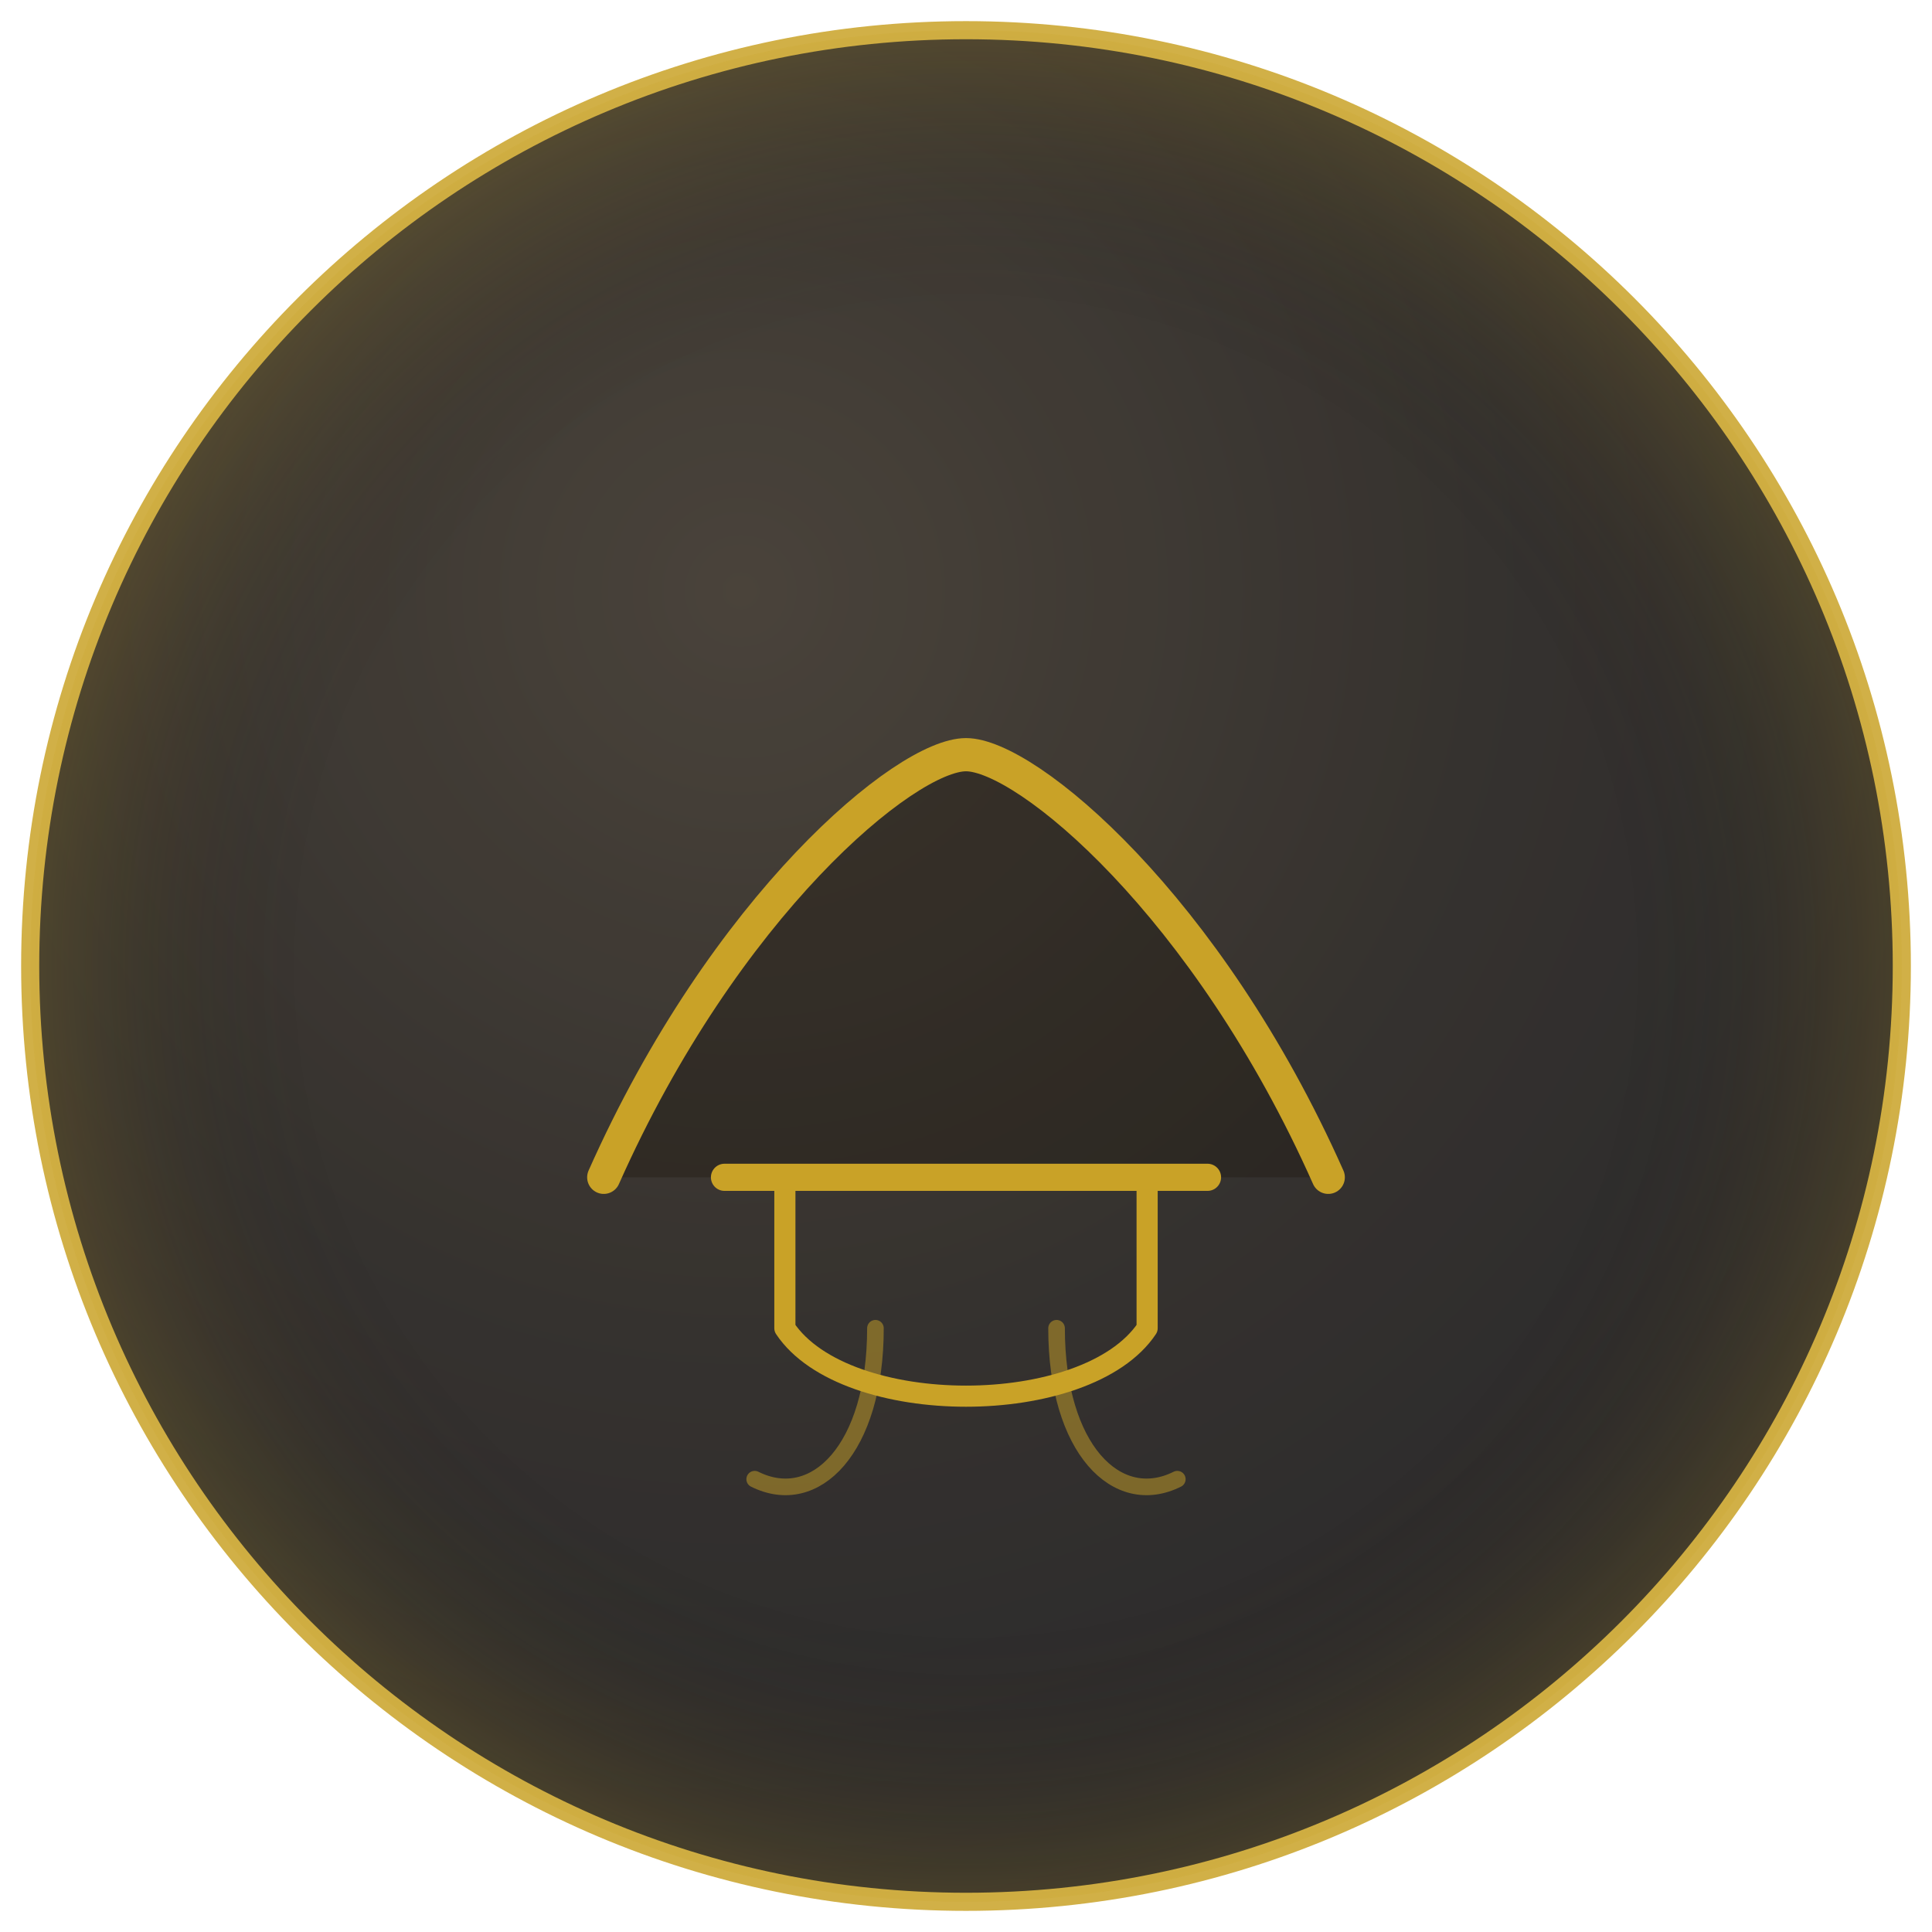
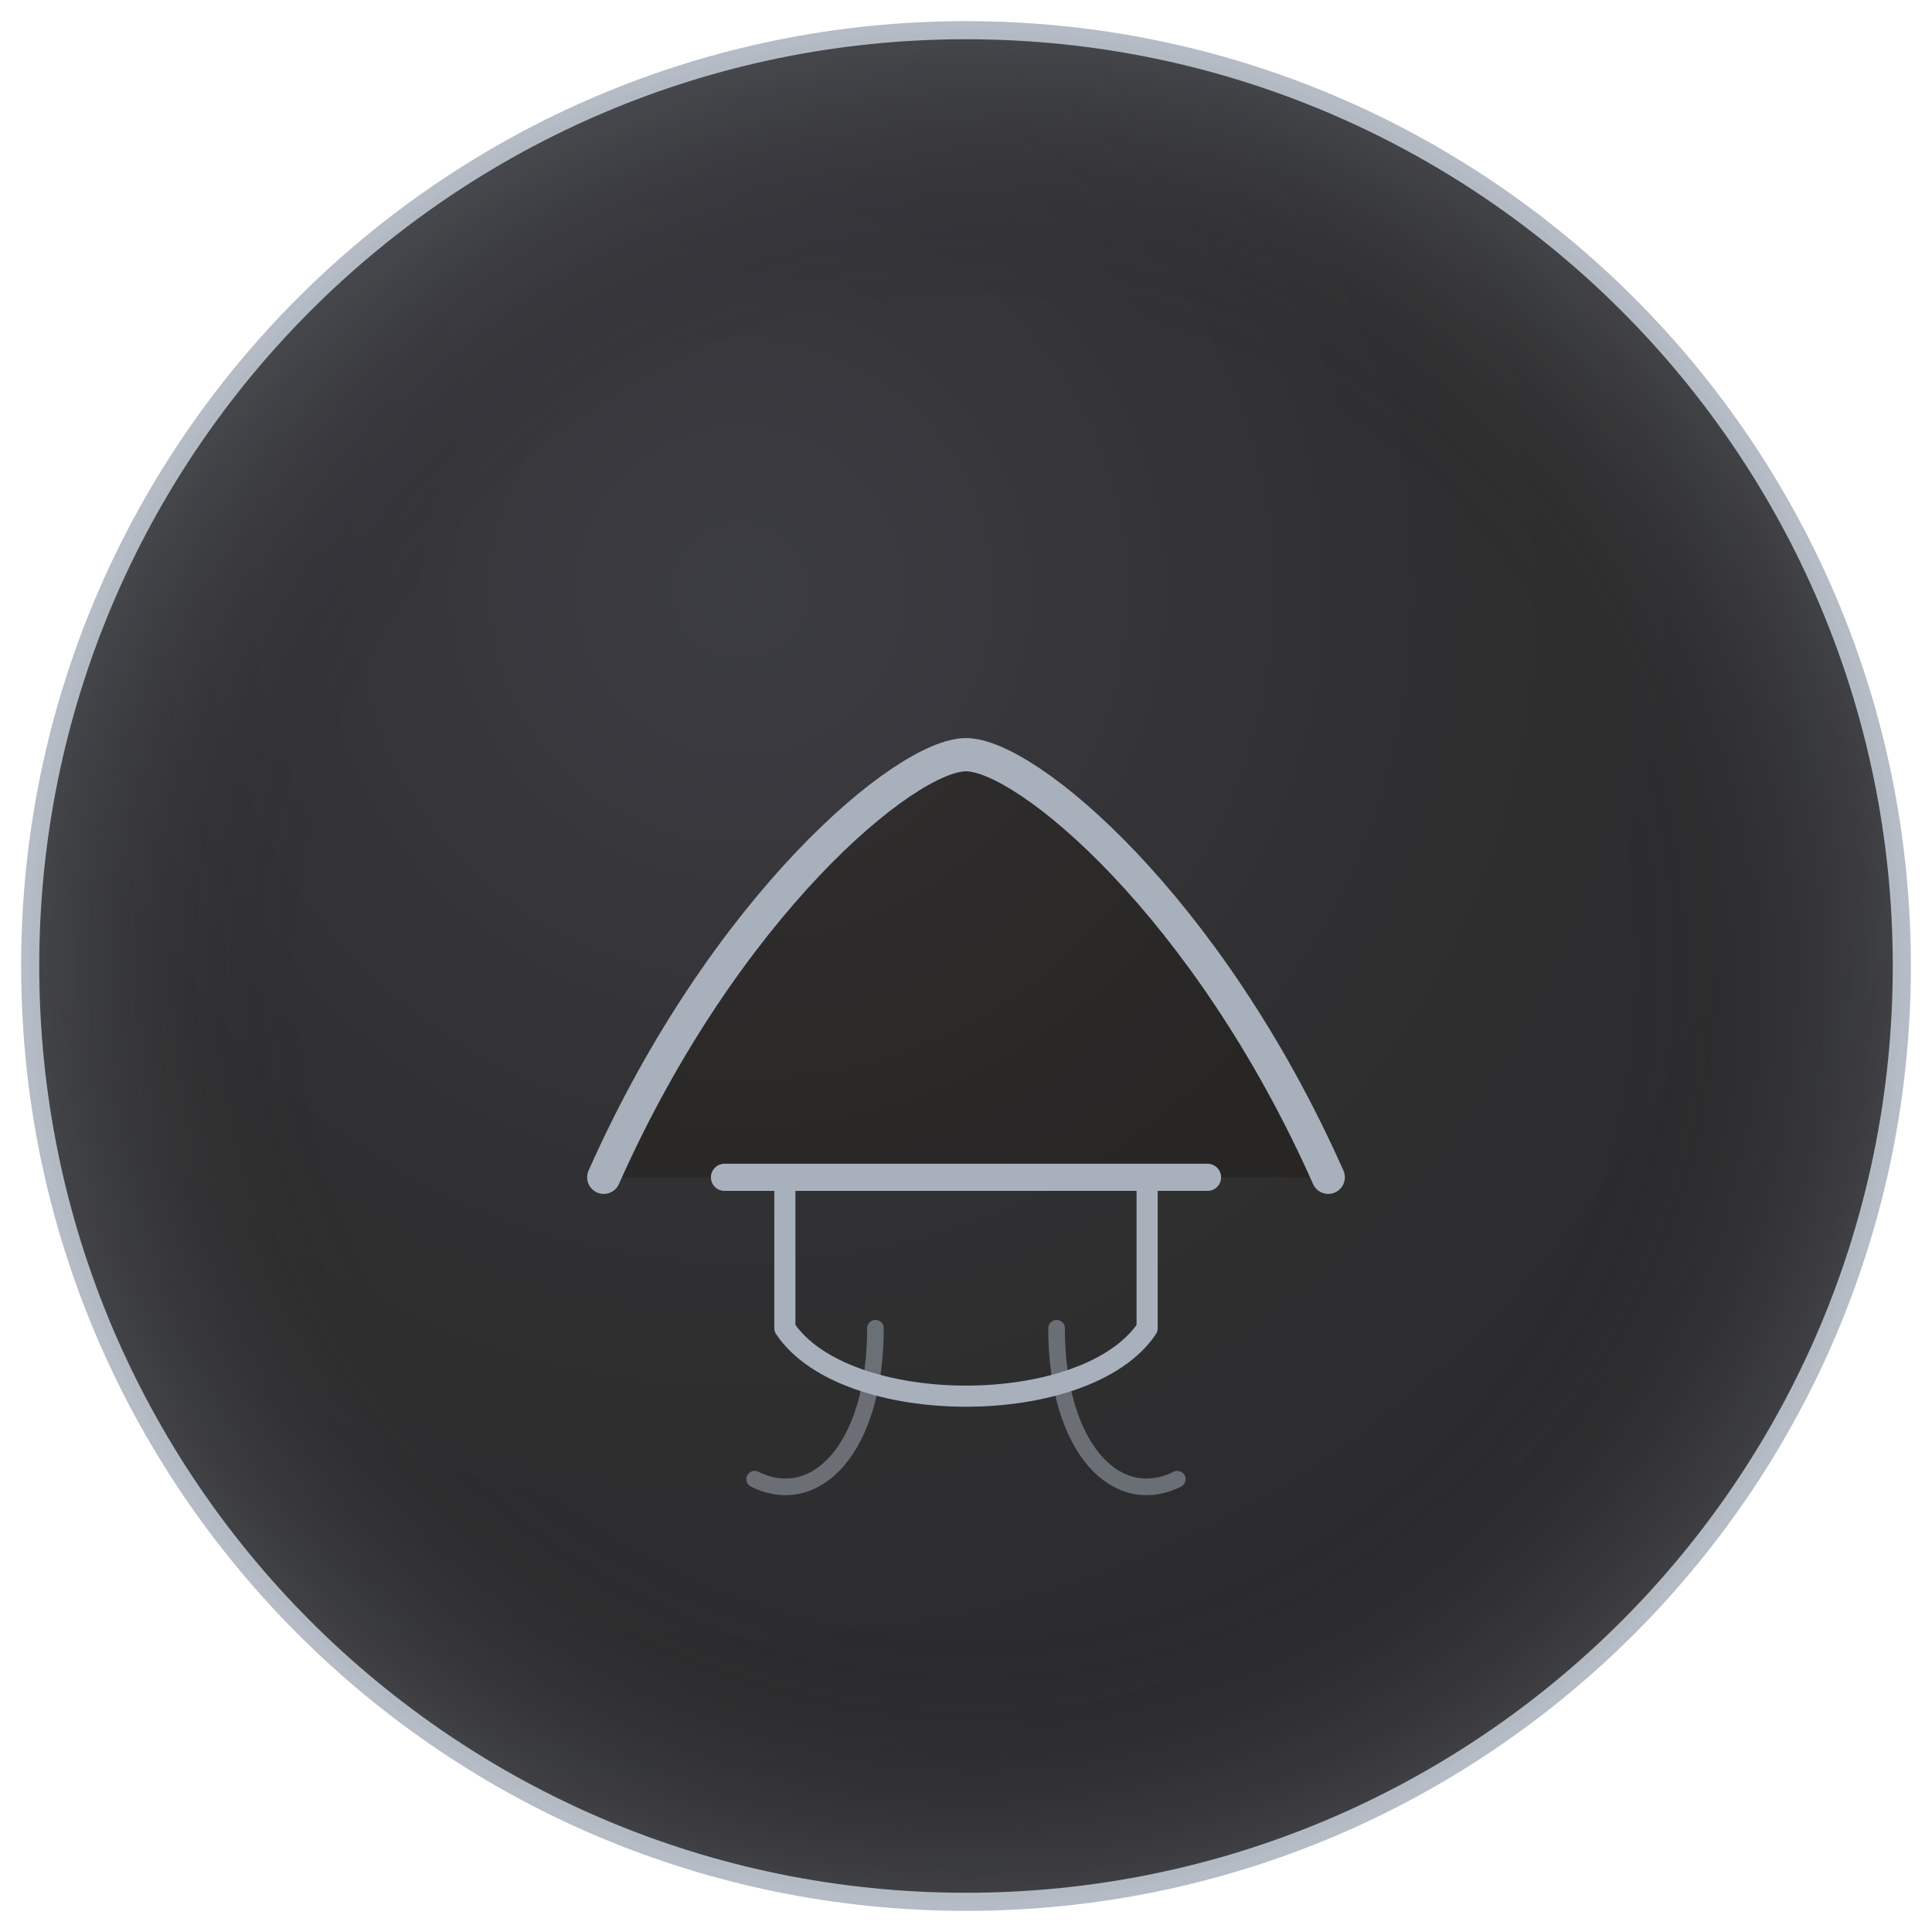
<svg xmlns="http://www.w3.org/2000/svg" viewBox="0 0 128 128" role="img" aria-label="Earth element">
  <defs>
    <radialGradient id="bg" cx="38%" cy="30%" r="72%">
-       <stop offset="0%" stop-color="#2a2218" />
-       <stop offset="55%" stop-color="#120e0a" />
+       <stop offset="0%" stop-color="#1a1a22" />
+       <stop offset="55%" stop-color="#0a0a0c" />
      <stop offset="100%" stop-color="#050406" />
    </radialGradient>
    <radialGradient id="glow" cx="50%" cy="50%" r="50%">
      <stop offset="70%" stop-color="transparent" />
-       <stop offset="100%" stop-color="#c9a227" stop-opacity="0.18" />
+       <stop offset="100%" stop-color="#A8B0BC" stop-opacity="0.18" />
    </radialGradient>
  </defs>
-   <circle cx="64" cy="64" r="62" fill="url(#bg)" stroke="#c9a227" stroke-width="1.2" opacity="0.85" />
+   <circle cx="64" cy="64" r="62" fill="url(#bg)" stroke="#A8B0BC" stroke-width="1.2" opacity="0.85" />
  <circle cx="64" cy="64" r="62" fill="url(#glow)" />
-   <g fill="none" stroke-linecap="round" stroke-linejoin="round" stroke="#c9a227" vector-effect="non-scaling-stroke">
+   <g fill="none" stroke-linecap="round" stroke-linejoin="round" stroke="#A8B0BC" vector-effect="non-scaling-stroke">
    <path d="M40 78c8-18 20-28 24-28s16 10 24 28" stroke-width="2.2" fill="#1a1208" fill-opacity="0.3" />
    <path d="M48 78h32" stroke-width="1.8" />
    <path d="M52 78v10c4 6 20 6 24 0V78" stroke-width="1.4" />
    <path d="M58 88c0 8-4 12-8 10" stroke-width="1.1" opacity="0.5" />
    <path d="M70 88c0 8 4 12 8 10" stroke-width="1.1" opacity="0.5" />
  </g>
</svg>
